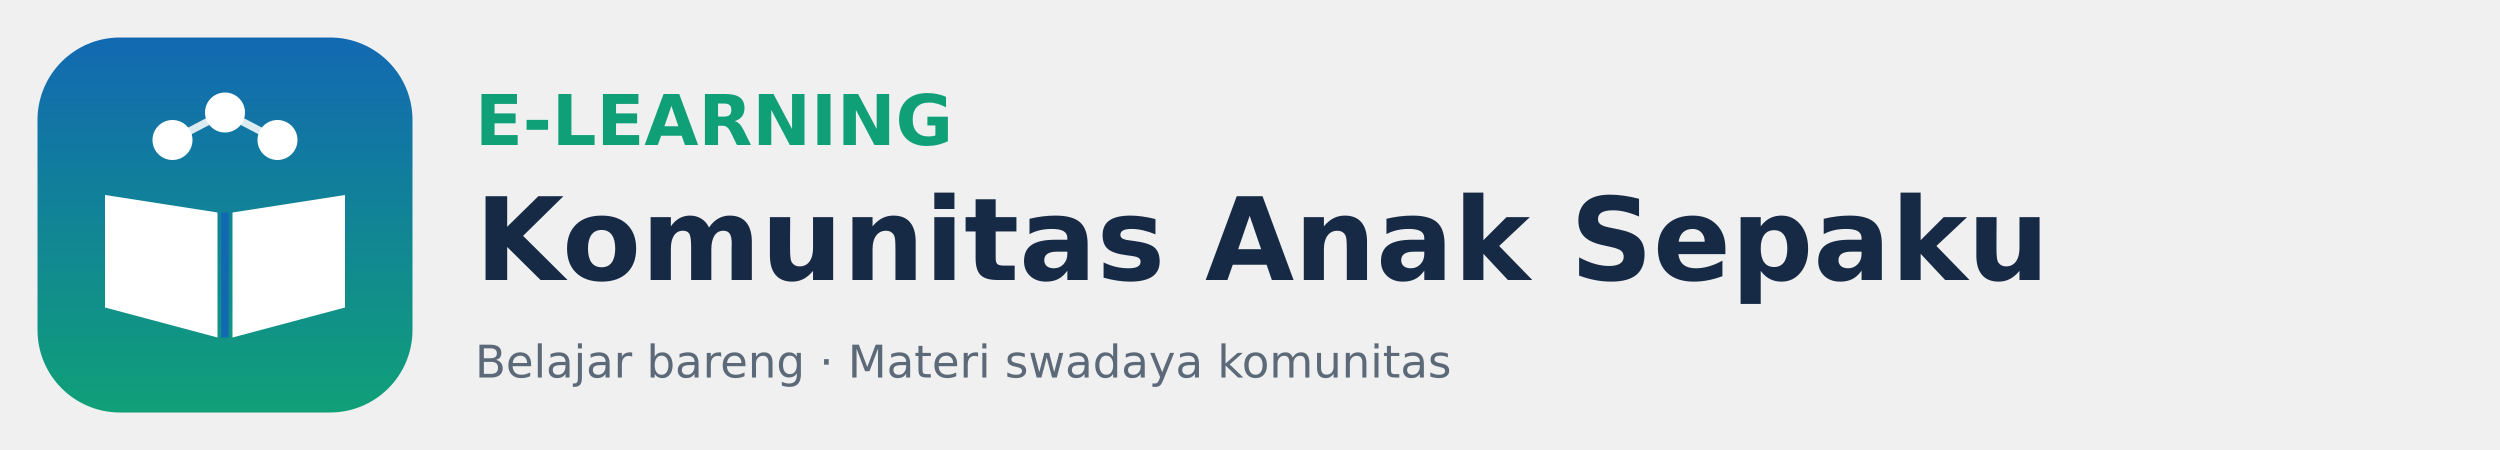
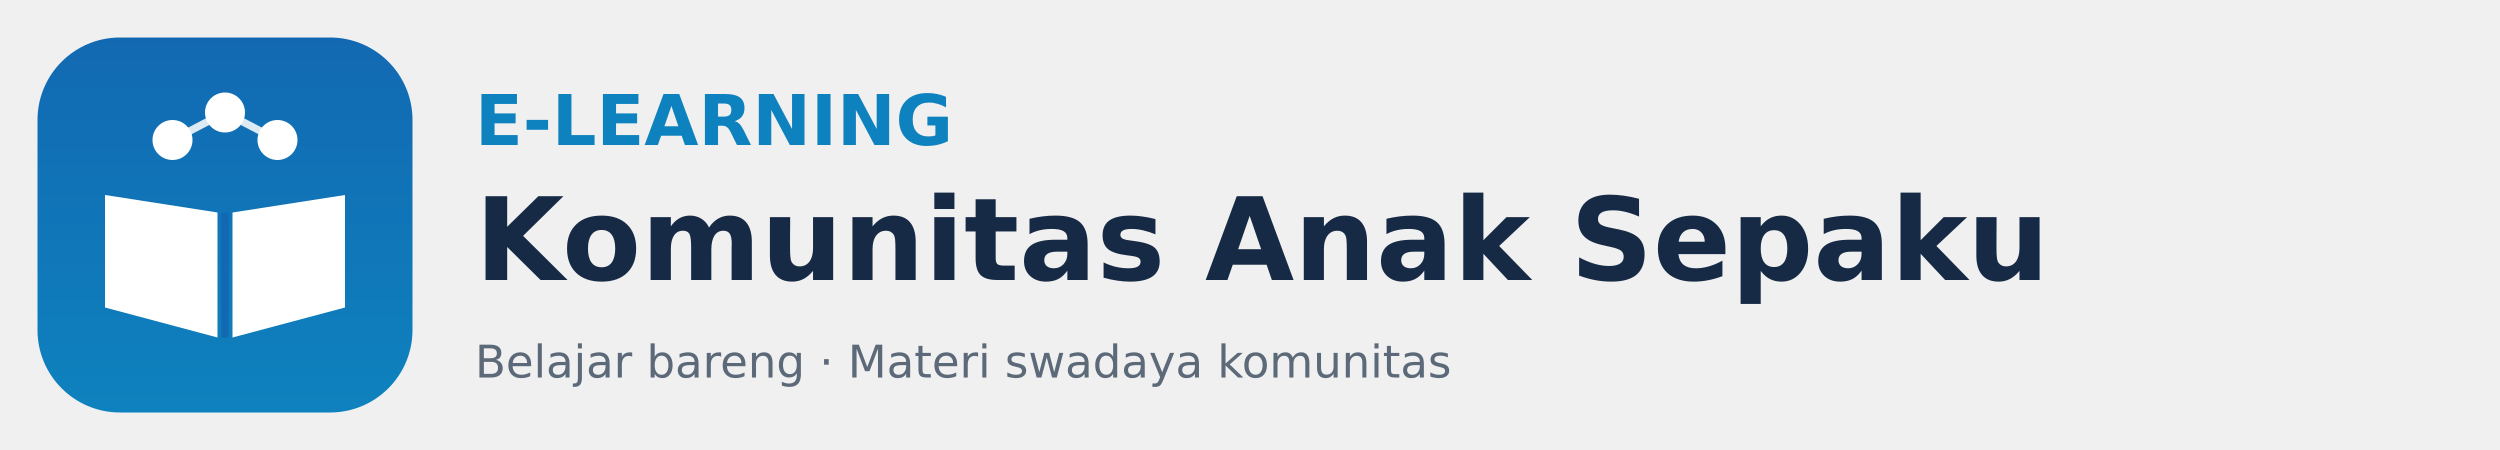
<svg xmlns="http://www.w3.org/2000/svg" width="1000" height="180" viewBox="0 0 1000 180">
  <defs>
    <linearGradient id="g" x1="0" y1="0" x2="0" y2="1">
      <stop offset="0" stop-color="#1269b2" />
-       <stop offset="1" stop-color="#10a078" />
+       <stop offset="1" stop-color="#0e82be" />
    </linearGradient>
  </defs>
  <g transform="translate(15,15)">
    <rect width="150" height="150" rx="33" fill="url(#g)" />
    <path d="M27 63 L72 70 L72 120 L27 108 Z" fill="#fff" />
    <path d="M78 70 L123 63 L123 108 L78 120 Z" fill="#fff" />
    <line x1="75" y1="70" x2="75" y2="120" stroke="#1269b2" stroke-width="3" />
    <g fill="#fff">
      <circle cx="54" cy="41" r="8" />
      <circle cx="75" cy="30" r="8" />
      <circle cx="96" cy="41" r="8" />
    </g>
    <path d="M54 41 L75 30 L96 41" stroke="#fff" stroke-width="3" fill="none" opacity="0.85" />
  </g>
-   <text x="190" y="58" font-family="DejaVu Sans,Arial,sans-serif" font-size="28" font-weight="bold" fill="#10a078">E-LEARNING</text>
+   <text x="190" y="58" font-family="DejaVu Sans,Arial,sans-serif" font-size="28" font-weight="bold" fill="#0e82be">E-LEARNING</text>
  <text x="190" y="112" font-family="DejaVu Sans,Arial,sans-serif" font-size="46" font-weight="bold" fill="#172a45">Komunitas Anak Sepaku</text>
  <text x="190" y="151" font-family="DejaVu Sans,Arial,sans-serif" font-size="18" fill="#5c6978">Belajar bareng · Materi swadaya komunitas</text>
</svg>
